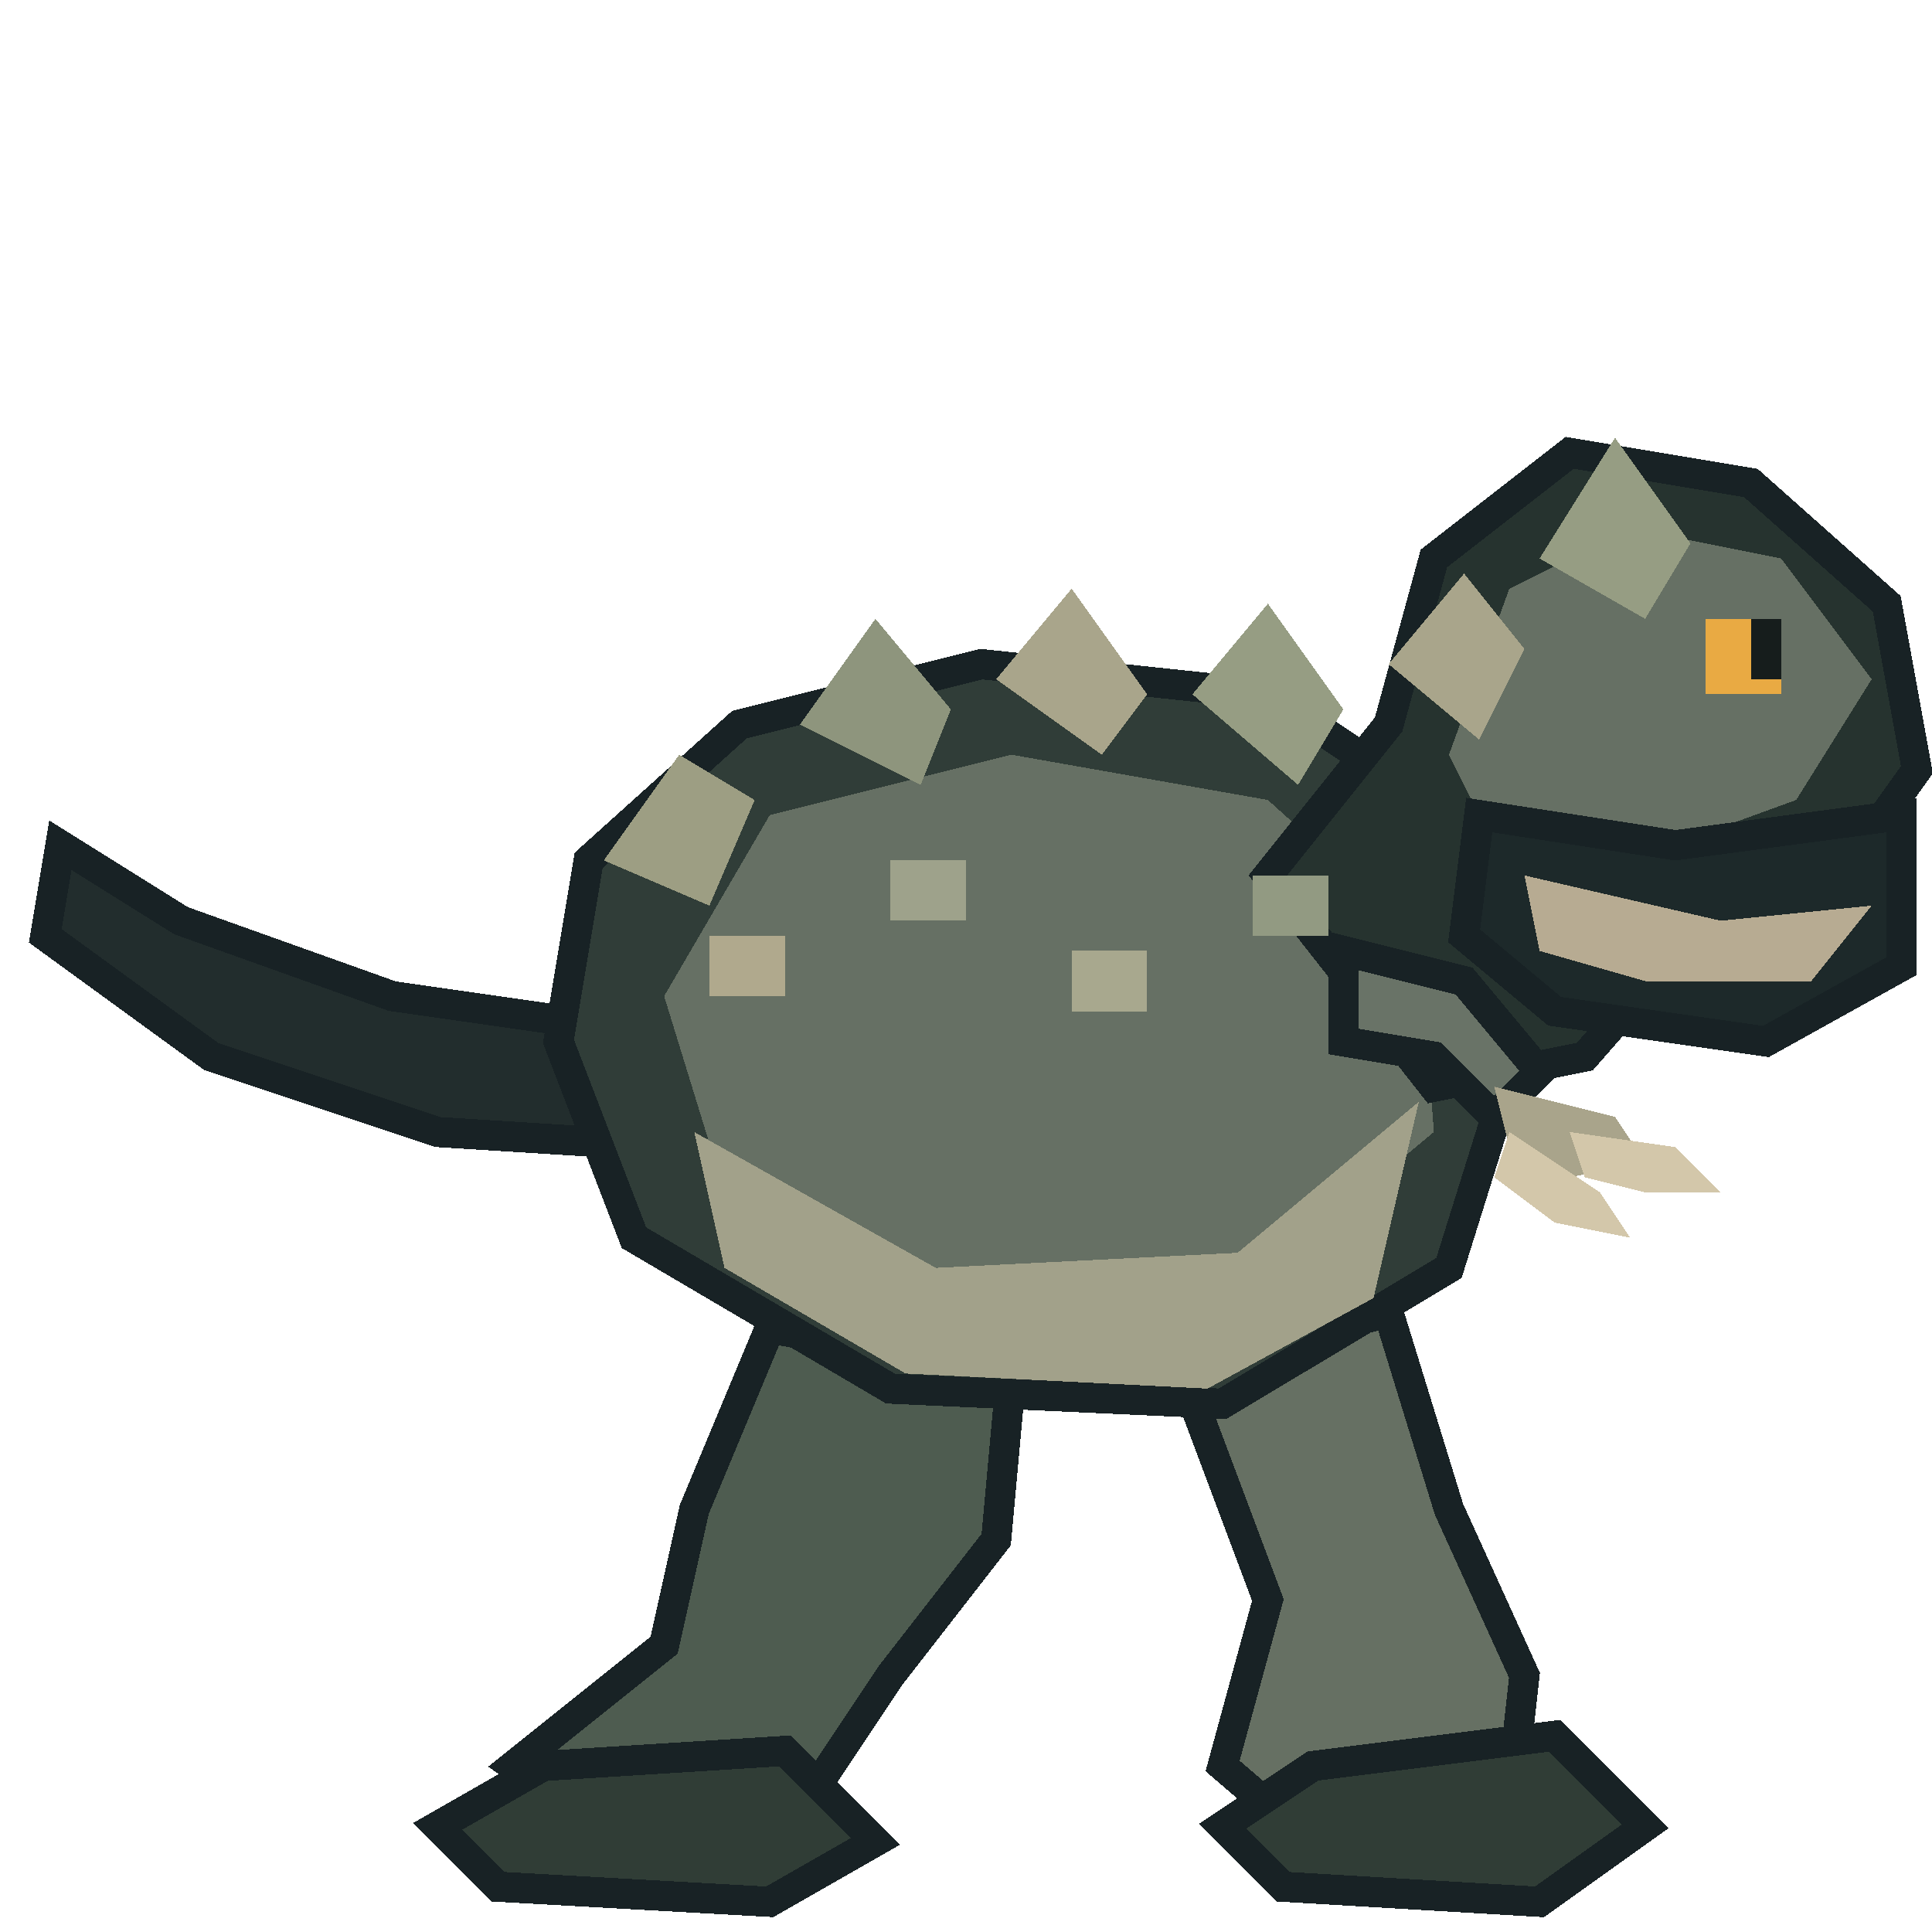
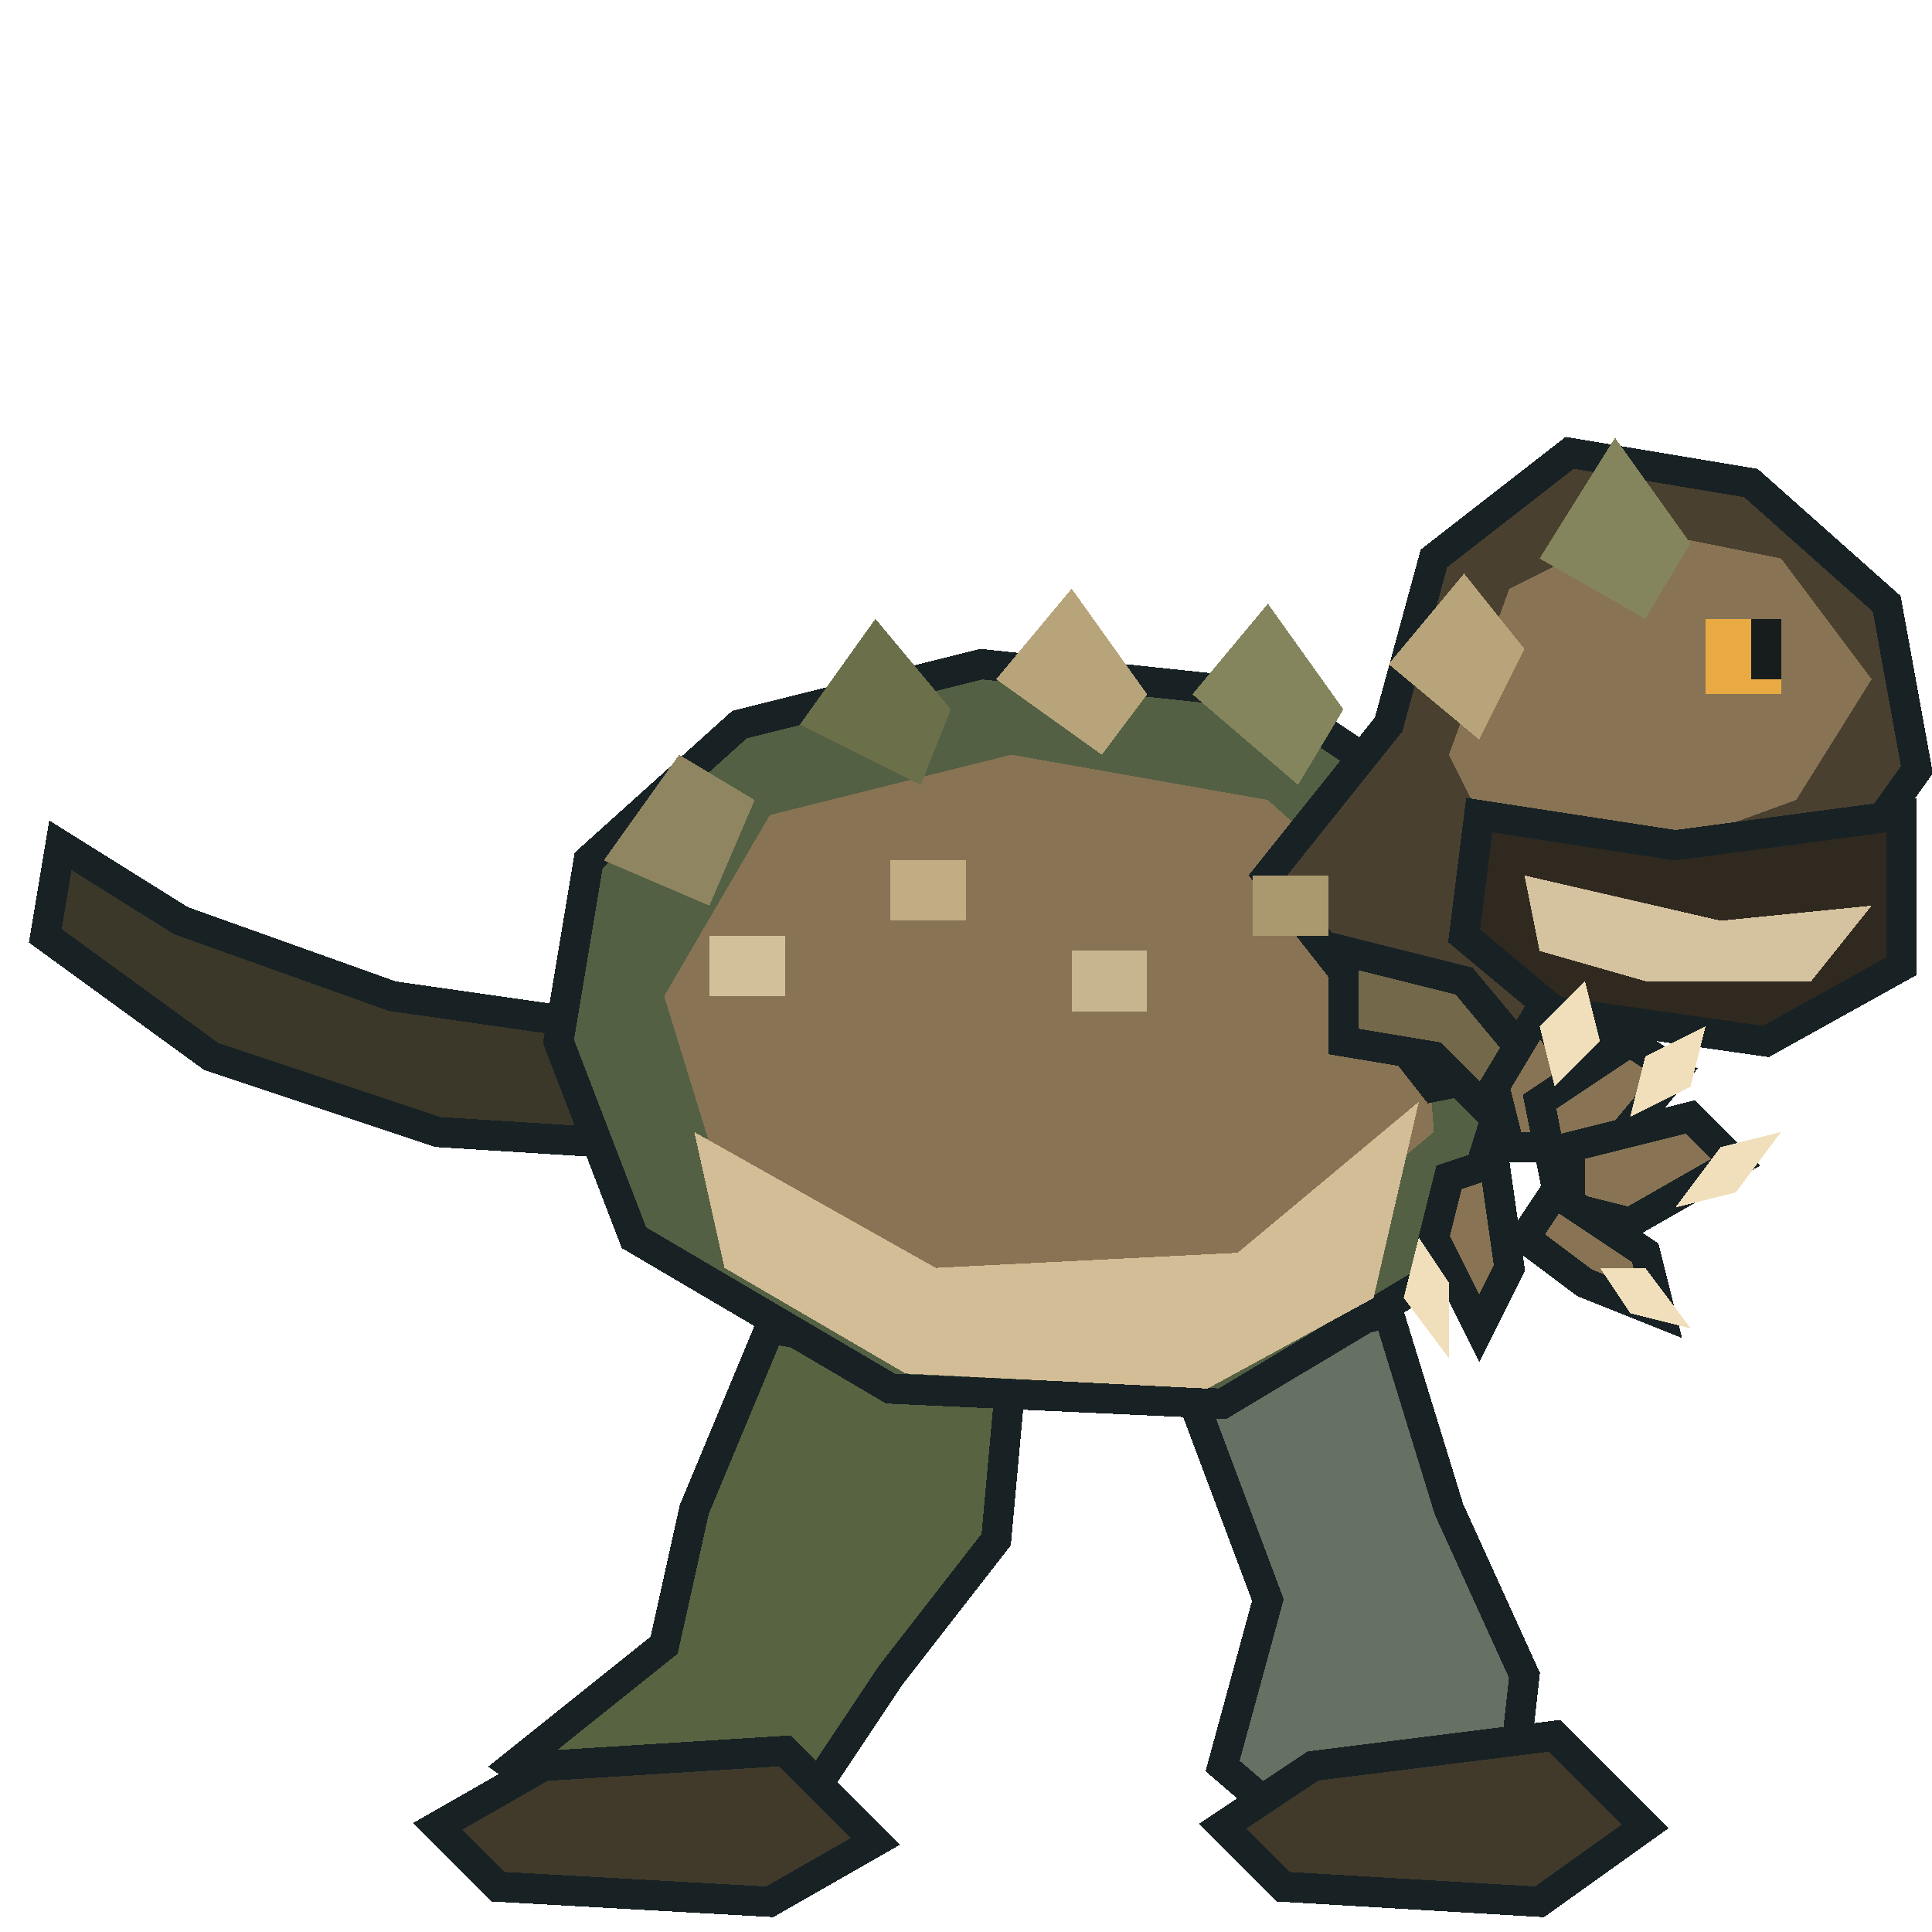
- <svg xmlns="http://www.w3.org/2000/svg" viewBox="0 0 128 128" shape-rendering="crispEdges" role="img" aria-label="Vasti" data-character="Vasti" data-species="Vastatosaurus rex" data-origin="King Kong 2005" data-pose="duck" data-anatomy="armored tyrannosaur skull three-fingered forelimbs">
+ <svg xmlns="http://www.w3.org/2000/svg" viewBox="0 0 128 128" shape-rendering="crispEdges" role="img" aria-label="Vasti" data-character="Vasti" data-species="Vastatosaurus rex" data-origin="King Kong 2005" data-pose="duck" data-anatomy="armored tyrannosaur skull five-fingered forelimbs" data-hand-digits="5" data-colors="olive-green brown beige">
  <g transform="translate(0 6)">
    <g stroke="#182225" stroke-width="2" stroke-linejoin="miter">
-       <polygon points="51,82 67,85 66,96 59,105 53,114 41,116 34,111 44,103 46,94" fill="#4e5c50" />
+       <polygon points="51,82 67,85 66,96 59,105 53,114 41,116 34,111 44,103 46,94" fill="#586341" />
      <polygon points="78,84 92,81 96,94 101,105 100,114 88,117 81,111 84,100" fill="#667063" />
-       <polygon points="36,111 52,110 58,116 51,120 33,119 29,115" fill="#303d36" />
-       <polygon points="87,111 103,109 109,115 102,120 85,119 81,115" fill="#303d36" />
+       <polygon points="36,111 52,110 58,116 51,120 33,119 29,115" fill="#413a2b" />
+       <polygon points="87,111 103,109 109,115 102,120 85,119 81,115" fill="#413a2b" />
    </g>
    <g stroke="#182225" stroke-width="2" stroke-linejoin="miter">
-       <polygon points="53,58 40,62 26,60 12,55 4,50 3,56 14,64 29,69 45,70 58,67" fill="#222d2d" />
-       <polygon points="37,63 39,51 49,42 65,38 84,40 96,48 101,62 96,78 81,87 59,86 42,76" fill="#303d38" />
-       <polygon points="44,60 51,48 67,44 84,47 94,56 95,69 83,79 62,80 48,73" fill="#667064" stroke="none" />
-       <polygon points="46,69 62,78 82,77 94,67 91,80 80,86 60,85 48,78" fill="#a2a18a" stroke="none" />
-       <polygon points="84,52 92,42 95,31 104,24 116,26 125,34 127,45 122,52 112,56 105,64 95,66" fill="#26332f" />
-       <polygon points="96,44 100,33 108,29 118,31 124,39 119,47 108,51 100,52" fill="#667064" stroke="none" />
-       <polygon points="98,48 111,50 126,48 126,58 117,63 103,61 97,56" fill="#1d292a" />
-       <polygon points="101,52 114,55 124,54 120,59 109,59 102,57" fill="#b7ab92" stroke="none" />
-       <polygon points="40,51 45,44 50,47 47,54" fill="#9d9e83" stroke="none" />
-       <polygon points="53,42 58,35 63,41 61,46" fill="#8e957d" stroke="none" />
-       <polygon points="66,39 71,33 76,40 73,44" fill="#a9a58b" stroke="none" />
-       <polygon points="79,40 84,34 89,41 86,46" fill="#969d83" stroke="none" />
-       <polygon points="92,38 97,32 101,37 98,43" fill="#a9a58b" stroke="none" />
-       <polygon points="102,31 107,23 112,30 109,35" fill="#969d83" stroke="none" />
-       <rect x="47" y="56" width="5" height="4" fill="#b0a98d" stroke="none" />
-       <rect x="59" y="51" width="5" height="4" fill="#9ea28b" stroke="none" />
-       <rect x="71" y="57" width="5" height="4" fill="#a8a88e" stroke="none" />
-       <rect x="83" y="52" width="5" height="4" fill="#929a82" stroke="none" />
-       <polygon points="89,57 97,59 102,65 99,68 95,64 89,63" fill="#697367" />
-       <polygon points="99,66 107,68 109,71 104,72 100,70" fill="#a9a48b" stroke="none" />
-       <polygon points="104,69 111,70 114,73 109,73 105,72" fill="#d3c7aa" stroke="none" />
-       <polygon points="100,69 106,73 108,76 103,75 99,72" fill="#d3c7aa" stroke="none" />
+       <polygon points="53,58 40,62 26,60 12,55 4,50 3,56 14,64 29,69 45,70 58,67" fill="#3b3829" />
+       <polygon points="37,63 39,51 49,42 65,38 84,40 96,48 101,62 96,78 81,87 59,86 42,76" fill="#536044" />
+       <polygon points="44,60 51,48 67,44 84,47 94,56 95,69 83,79 62,80 48,73" fill="#887454" stroke="none" />
+       <polygon points="46,69 62,78 82,77 94,67 91,80 80,86 60,85 48,78" fill="#d2bd96" stroke="none" />
+       <polygon points="84,52 92,42 95,31 104,24 116,26 125,34 127,45 122,52 112,56 105,64 95,66" fill="#4a4030" />
+       <polygon points="96,44 100,33 108,29 118,31 124,39 119,47 108,51 100,52" fill="#887454" stroke="none" />
+       <polygon points="98,48 111,50 126,48 126,58 117,63 103,61 97,56" fill="#302920" />
+       <polygon points="101,52 114,55 124,54 120,59 109,59 102,57" fill="#d5c3a0" stroke="none" />
+       <polygon points="40,51 45,44 50,47 47,54" fill="#8f8560" stroke="none" />
+       <polygon points="53,42 58,35 63,41 61,46" fill="#6b704a" stroke="none" />
+       <polygon points="66,39 71,33 76,40 73,44" fill="#b8a47a" stroke="none" />
+       <polygon points="79,40 84,34 89,41 86,46" fill="#85855d" stroke="none" />
+       <polygon points="92,38 97,32 101,37 98,43" fill="#b8a47a" stroke="none" />
+       <polygon points="102,31 107,23 112,30 109,35" fill="#85855d" stroke="none" />
+       <rect x="47" y="56" width="5" height="4" fill="#d2c09b" stroke="none" />
+       <rect x="59" y="51" width="5" height="4" fill="#c0ad84" stroke="none" />
+       <rect x="71" y="57" width="5" height="4" fill="#c6b58f" stroke="none" />
+       <rect x="83" y="52" width="5" height="4" fill="#aa986e" stroke="none" />
+       <polygon points="89,57 97,59 102,65 99,68 95,64 89,63" fill="#74684a" />
+       <polygon points="99,66 102,61 104,64 103,70 100,70" fill="#887454" />
+       <polygon points="102,67 108,63 111,65 106,71 103,72" fill="#887454" />
+       <polygon points="104,70 112,68 115,71 108,75 104,74" fill="#887454" />
+       <polygon points="103,73 109,77 110,81 105,79 101,76" fill="#887454" />
+       <polygon points="99,71 100,78 98,82 95,76 96,72" fill="#887454" />
+       <polygon points="102,62 105,59 106,63 103,66" fill="#f0dfba" stroke="none" />
+       <polygon points="109,64 113,62 112,66 108,68" fill="#f0dfba" stroke="none" />
+       <polygon points="114,70 118,69 115,73 111,74" fill="#f0dfba" stroke="none" />
+       <polygon points="109,78 112,82 108,81 106,78" fill="#f0dfba" stroke="none" />
+       <polygon points="96,79 96,84 93,80 94,76" fill="#f0dfba" stroke="none" />
      <rect x="113" y="35" width="5" height="5" fill="#e9aa43" stroke="none" />
      <rect x="116" y="35" width="2" height="4" fill="#161d1c" stroke="none" />
    </g>
  </g>
</svg>
